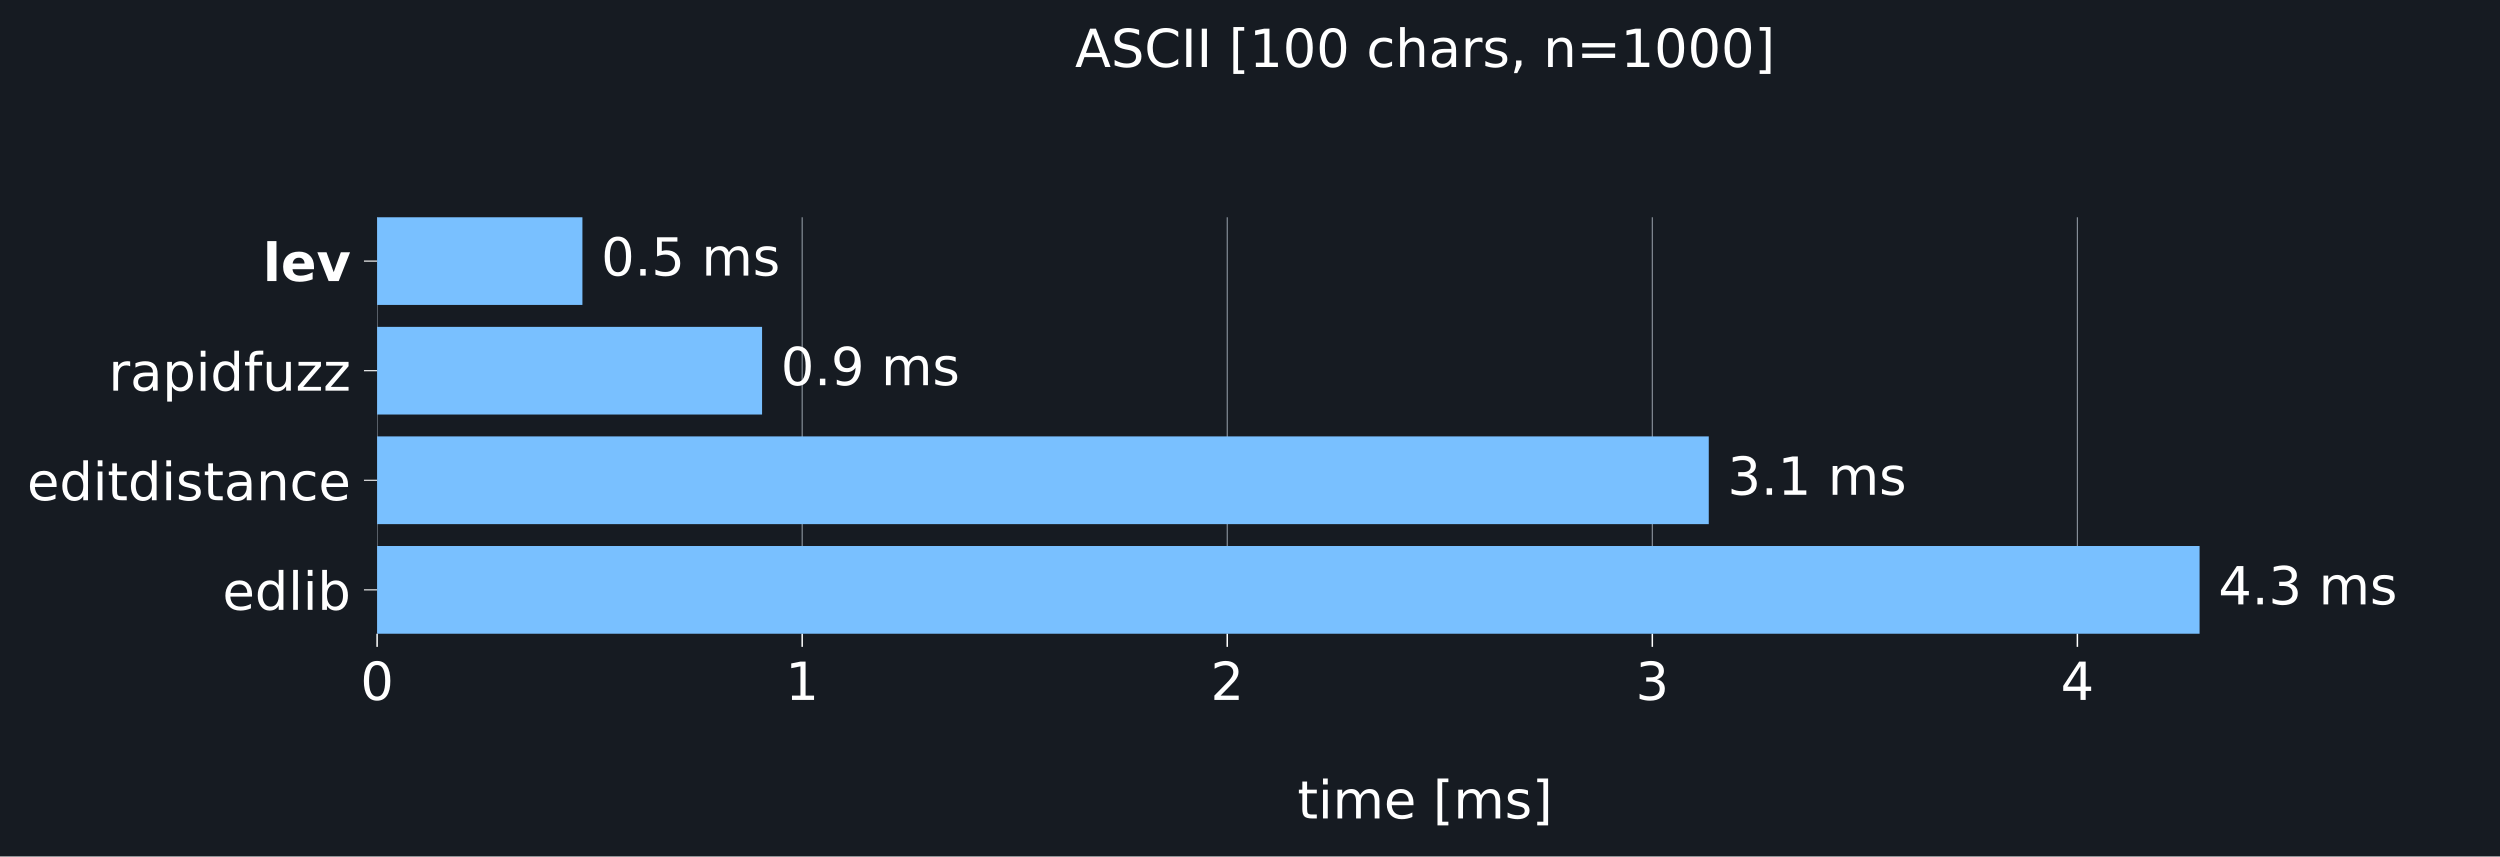
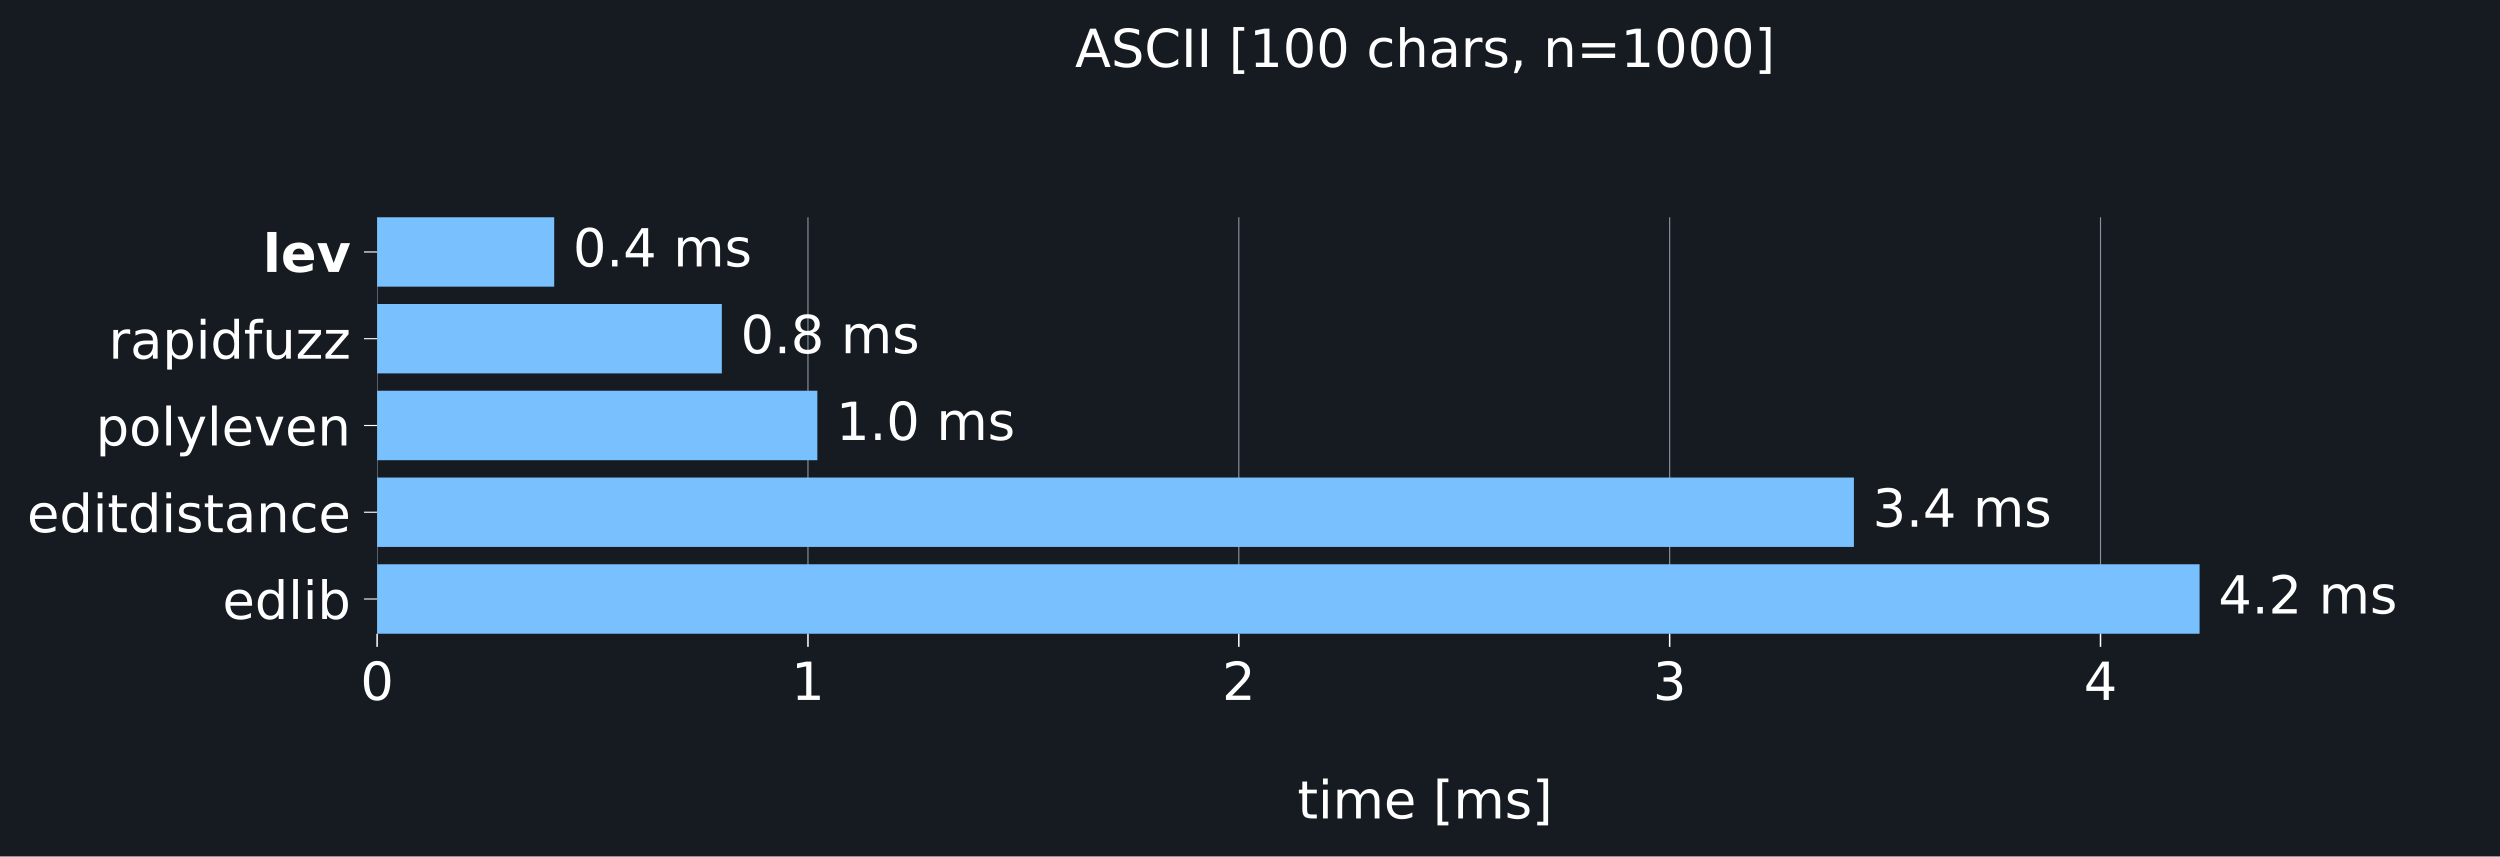
<svg xmlns="http://www.w3.org/2000/svg" xmlns:xlink="http://www.w3.org/1999/xlink" width="665.603pt" height="228.017pt" viewBox="0 0 665.603 228.017" version="1.1">
  <defs>
    <style type="text/css">*{stroke-linejoin: round; stroke-linecap: butt}</style>
  </defs>
  <g id="figure_1">
    <g id="patch_1">
      <path d="M 0 228.017 L 665.603 228.017 L 665.603 0 L 0 0 z " style="fill: #161b22" />
    </g>
    <g id="axes_1">
      <g id="patch_2">
        <path d="M 100.403 168.718 L 658.403 168.718 L 658.403 57.838 L 100.403 57.838 z " style="fill: #161b22" />
      </g>
      <g id="matplotlib.axis_1">
        <g id="xtick_1">
          <g id="line2d_1">
-             <path d="M 100.403 168.718 L 100.403 57.838 " clip-path="url(#p60e352b6a7)" style="fill: none; stroke: #8b949e; stroke-width: 0.3; stroke-linecap: square" />
+             <path d="M 100.403 168.718 L 100.403 57.838 " clip-path="url(#p1d5d387b9a)" style="fill: none; stroke: #8b949e; stroke-width: 0.3; stroke-linecap: square" />
          </g>
          <g id="line2d_2">
            <defs>
-               <path id="mbf08ded991" d="M 0 0 L 0 3.5 " style="stroke: #ffffff; stroke-width: 0.4" />
+               <path id="m684788bc4c" d="M 0 0 L 0 3.5 " style="stroke: #ffffff; stroke-width: 0.4" />
            </defs>
            <g>
-               <use xlink:href="#mbf08ded991" x="100.403" y="168.718" style="fill: #ffffff; stroke: #ffffff; stroke-width: 0.4" />
+               <use xlink:href="#m684788bc4c" x="100.403" y="168.718" style="fill: #ffffff; stroke: #ffffff; stroke-width: 0.4" />
            </g>
          </g>
          <g id="text_1">
            <g style="fill: #ffffff" transform="translate(95.94906 186.3556) scale(0.14 -0.14)">
              <defs>
                <path id="DejaVuSans-30" d="M 2034 4250 Q 1547 4250 1301 3770 Q 1056 3291 1056 2328 Q 1056 1369 1301 889 Q 1547 409 2034 409 Q 2525 409 2770 889 Q 3016 1369 3016 2328 Q 3016 3291 2770 3770 Q 2525 4250 2034 4250 z M 2034 4750 Q 2819 4750 3233 4129 Q 3647 3509 3647 2328 Q 3647 1150 3233 529 Q 2819 -91 2034 -91 Q 1250 -91 836 529 Q 422 1150 422 2328 Q 422 3509 836 4129 Q 1250 4750 2034 4750 z " transform="scale(0.015625)" />
              </defs>
              <use xlink:href="#DejaVuSans-30" />
            </g>
          </g>
        </g>
        <g id="xtick_2">
          <g id="line2d_3">
-             <path d="M 213.573 168.718 L 213.573 57.838 " clip-path="url(#p60e352b6a7)" style="fill: none; stroke: #8b949e; stroke-width: 0.3; stroke-linecap: square" />
+             <path d="M 215.113 168.718 L 215.113 57.838 " clip-path="url(#p1d5d387b9a)" style="fill: none; stroke: #8b949e; stroke-width: 0.3; stroke-linecap: square" />
          </g>
          <g id="line2d_4">
            <g>
-               <use xlink:href="#mbf08ded991" x="213.573" y="168.718" style="fill: #ffffff; stroke: #ffffff; stroke-width: 0.4" />
+               <use xlink:href="#m684788bc4c" x="215.113" y="168.718" style="fill: #ffffff; stroke: #ffffff; stroke-width: 0.4" />
            </g>
          </g>
          <g id="text_2">
-             <g style="fill: #ffffff" transform="translate(209.1193 186.3556) scale(0.14 -0.14)">
+             <g style="fill: #ffffff" transform="translate(210.6588 186.3556) scale(0.14 -0.14)">
              <defs>
                <path id="DejaVuSans-31" d="M 794 531 L 1825 531 L 1825 4091 L 703 3866 L 703 4441 L 1819 4666 L 2450 4666 L 2450 531 L 3481 531 L 3481 0 L 794 0 L 794 531 z " transform="scale(0.015625)" />
              </defs>
              <use xlink:href="#DejaVuSans-31" />
            </g>
          </g>
        </g>
        <g id="xtick_3">
          <g id="line2d_5">
-             <path d="M 326.743 168.718 L 326.743 57.838 " clip-path="url(#p60e352b6a7)" style="fill: none; stroke: #8b949e; stroke-width: 0.3; stroke-linecap: square" />
+             <path d="M 329.822 168.718 L 329.822 57.838 " clip-path="url(#p1d5d387b9a)" style="fill: none; stroke: #8b949e; stroke-width: 0.3; stroke-linecap: square" />
          </g>
          <g id="line2d_6">
            <g>
-               <use xlink:href="#mbf08ded991" x="326.743" y="168.718" style="fill: #ffffff; stroke: #ffffff; stroke-width: 0.4" />
+               <use xlink:href="#m684788bc4c" x="329.822" y="168.718" style="fill: #ffffff; stroke: #ffffff; stroke-width: 0.4" />
            </g>
          </g>
          <g id="text_3">
-             <g style="fill: #ffffff" transform="translate(322.2895 186.3556) scale(0.14 -0.14)">
+             <g style="fill: #ffffff" transform="translate(325.3685 186.3556) scale(0.14 -0.14)">
              <defs>
                <path id="DejaVuSans-32" d="M 1228 531 L 3431 531 L 3431 0 L 469 0 L 469 531 Q 828 903 1448 1529 Q 2069 2156 2228 2338 Q 2531 2678 2651 2914 Q 2772 3150 2772 3378 Q 2772 3750 2511 3984 Q 2250 4219 1831 4219 Q 1534 4219 1204 4116 Q 875 4013 500 3803 L 500 4441 Q 881 4594 1212 4672 Q 1544 4750 1819 4750 Q 2544 4750 2975 4387 Q 3406 4025 3406 3419 Q 3406 3131 3298 2873 Q 3191 2616 2906 2266 Q 2828 2175 2409 1742 Q 1991 1309 1228 531 z " transform="scale(0.015625)" />
              </defs>
              <use xlink:href="#DejaVuSans-32" />
            </g>
          </g>
        </g>
        <g id="xtick_4">
          <g id="line2d_7">
-             <path d="M 439.914 168.718 L 439.914 57.838 " clip-path="url(#p60e352b6a7)" style="fill: none; stroke: #8b949e; stroke-width: 0.3; stroke-linecap: square" />
+             <path d="M 444.532 168.718 L 444.532 57.838 " clip-path="url(#p1d5d387b9a)" style="fill: none; stroke: #8b949e; stroke-width: 0.3; stroke-linecap: square" />
          </g>
          <g id="line2d_8">
            <g>
-               <use xlink:href="#mbf08ded991" x="439.914" y="168.718" style="fill: #ffffff; stroke: #ffffff; stroke-width: 0.4" />
+               <use xlink:href="#m684788bc4c" x="444.532" y="168.718" style="fill: #ffffff; stroke: #ffffff; stroke-width: 0.4" />
            </g>
          </g>
          <g id="text_4">
-             <g style="fill: #ffffff" transform="translate(435.4598 186.3556) scale(0.14 -0.14)">
+             <g style="fill: #ffffff" transform="translate(440.0783 186.3556) scale(0.14 -0.14)">
              <defs>
                <path id="DejaVuSans-33" d="M 2597 2516 Q 3050 2419 3304 2112 Q 3559 1806 3559 1356 Q 3559 666 3084 287 Q 2609 -91 1734 -91 Q 1441 -91 1130 -33 Q 819 25 488 141 L 488 750 Q 750 597 1062 519 Q 1375 441 1716 441 Q 2309 441 2620 675 Q 2931 909 2931 1356 Q 2931 1769 2642 2001 Q 2353 2234 1838 2234 L 1294 2234 L 1294 2753 L 1863 2753 Q 2328 2753 2575 2939 Q 2822 3125 2822 3475 Q 2822 3834 2567 4026 Q 2313 4219 1838 4219 Q 1578 4219 1281 4162 Q 984 4106 628 3988 L 628 4550 Q 988 4650 1302 4700 Q 1616 4750 1894 4750 Q 2613 4750 3031 4423 Q 3450 4097 3450 3541 Q 3450 3153 3228 2886 Q 3006 2619 2597 2516 z " transform="scale(0.015625)" />
              </defs>
              <use xlink:href="#DejaVuSans-33" />
            </g>
          </g>
        </g>
        <g id="xtick_5">
          <g id="line2d_9">
-             <path d="M 553.084 168.718 L 553.084 57.838 " clip-path="url(#p60e352b6a7)" style="fill: none; stroke: #8b949e; stroke-width: 0.3; stroke-linecap: square" />
+             <path d="M 559.242 168.718 L 559.242 57.838 " clip-path="url(#p1d5d387b9a)" style="fill: none; stroke: #8b949e; stroke-width: 0.3; stroke-linecap: square" />
          </g>
          <g id="line2d_10">
            <g>
-               <use xlink:href="#mbf08ded991" x="553.084" y="168.718" style="fill: #ffffff; stroke: #ffffff; stroke-width: 0.4" />
+               <use xlink:href="#m684788bc4c" x="559.242" y="168.718" style="fill: #ffffff; stroke: #ffffff; stroke-width: 0.4" />
            </g>
          </g>
          <g id="text_5">
-             <g style="fill: #ffffff" transform="translate(548.63 186.3556) scale(0.14 -0.14)">
+             <g style="fill: #ffffff" transform="translate(554.788 186.3556) scale(0.14 -0.14)">
              <defs>
                <path id="DejaVuSans-34" d="M 2419 4116 L 825 1625 L 2419 1625 L 2419 4116 z M 2253 4666 L 3047 4666 L 3047 1625 L 3713 1625 L 3713 1100 L 3047 1100 L 3047 0 L 2419 0 L 2419 1100 L 313 1100 L 313 1709 L 2253 4666 z " transform="scale(0.015625)" />
              </defs>
              <use xlink:href="#DejaVuSans-34" />
            </g>
          </g>
        </g>
        <g id="text_6">
          <g style="fill: #ffffff" transform="translate(345.4364 217.905) scale(0.14 -0.14)">
            <defs>
              <path id="DejaVuSans-74" d="M 1172 4494 L 1172 3500 L 2356 3500 L 2356 3053 L 1172 3053 L 1172 1153 Q 1172 725 1289 603 Q 1406 481 1766 481 L 2356 481 L 2356 0 L 1766 0 Q 1100 0 847 248 Q 594 497 594 1153 L 594 3053 L 172 3053 L 172 3500 L 594 3500 L 594 4494 L 1172 4494 z " transform="scale(0.015625)" />
              <path id="DejaVuSans-69" d="M 603 3500 L 1178 3500 L 1178 0 L 603 0 L 603 3500 z M 603 4863 L 1178 4863 L 1178 4134 L 603 4134 L 603 4863 z " transform="scale(0.015625)" />
              <path id="DejaVuSans-6d" d="M 3328 2828 Q 3544 3216 3844 3400 Q 4144 3584 4550 3584 Q 5097 3584 5394 3201 Q 5691 2819 5691 2113 L 5691 0 L 5113 0 L 5113 2094 Q 5113 2597 4934 2840 Q 4756 3084 4391 3084 Q 3944 3084 3684 2787 Q 3425 2491 3425 1978 L 3425 0 L 2847 0 L 2847 2094 Q 2847 2600 2669 2842 Q 2491 3084 2119 3084 Q 1678 3084 1418 2786 Q 1159 2488 1159 1978 L 1159 0 L 581 0 L 581 3500 L 1159 3500 L 1159 2956 Q 1356 3278 1631 3431 Q 1906 3584 2284 3584 Q 2666 3584 2933 3390 Q 3200 3197 3328 2828 z " transform="scale(0.015625)" />
              <path id="DejaVuSans-65" d="M 3597 1894 L 3597 1613 L 953 1613 Q 991 1019 1311 708 Q 1631 397 2203 397 Q 2534 397 2845 478 Q 3156 559 3463 722 L 3463 178 Q 3153 47 2828 -22 Q 2503 -91 2169 -91 Q 1331 -91 842 396 Q 353 884 353 1716 Q 353 2575 817 3079 Q 1281 3584 2069 3584 Q 2775 3584 3186 3129 Q 3597 2675 3597 1894 z M 3022 2063 Q 3016 2534 2758 2815 Q 2500 3097 2075 3097 Q 1594 3097 1305 2825 Q 1016 2553 972 2059 L 3022 2063 z " transform="scale(0.015625)" />
              <path id="DejaVuSans-20" transform="scale(0.015625)" />
              <path id="DejaVuSans-5b" d="M 550 4863 L 1875 4863 L 1875 4416 L 1125 4416 L 1125 -397 L 1875 -397 L 1875 -844 L 550 -844 L 550 4863 z " transform="scale(0.015625)" />
              <path id="DejaVuSans-73" d="M 2834 3397 L 2834 2853 Q 2591 2978 2328 3040 Q 2066 3103 1784 3103 Q 1356 3103 1142 2972 Q 928 2841 928 2578 Q 928 2378 1081 2264 Q 1234 2150 1697 2047 L 1894 2003 Q 2506 1872 2764 1633 Q 3022 1394 3022 966 Q 3022 478 2636 193 Q 2250 -91 1575 -91 Q 1294 -91 989 -36 Q 684 19 347 128 L 347 722 Q 666 556 975 473 Q 1284 391 1588 391 Q 1994 391 2212 530 Q 2431 669 2431 922 Q 2431 1156 2273 1281 Q 2116 1406 1581 1522 L 1381 1569 Q 847 1681 609 1914 Q 372 2147 372 2553 Q 372 3047 722 3315 Q 1072 3584 1716 3584 Q 2034 3584 2315 3537 Q 2597 3491 2834 3397 z " transform="scale(0.015625)" />
              <path id="DejaVuSans-5d" d="M 1947 4863 L 1947 -844 L 622 -844 L 622 -397 L 1369 -397 L 1369 4416 L 622 4416 L 622 4863 L 1947 4863 z " transform="scale(0.015625)" />
            </defs>
            <use xlink:href="#DejaVuSans-74" />
            <use xlink:href="#DejaVuSans-69" transform="translate(39.20898 0)" />
            <use xlink:href="#DejaVuSans-6d" transform="translate(66.99219 0)" />
            <use xlink:href="#DejaVuSans-65" transform="translate(164.4043 0)" />
            <use xlink:href="#DejaVuSans-20" transform="translate(225.9277 0)" />
            <use xlink:href="#DejaVuSans-5b" transform="translate(257.7148 0)" />
            <use xlink:href="#DejaVuSans-6d" transform="translate(296.7285 0)" />
            <use xlink:href="#DejaVuSans-73" transform="translate(394.1406 0)" />
            <use xlink:href="#DejaVuSans-5d" transform="translate(446.2402 0)" />
          </g>
        </g>
      </g>
      <g id="matplotlib.axis_2">
        <g id="ytick_1">
          <g id="line2d_11">
            <defs>
-               <path id="m455b1953ea" d="M 0 0 L -3.5 0 " style="stroke: #ffffff; stroke-width: 0.3" />
+               <path id="m5b859b6b53" d="M 0 0 L -3.5 0 " style="stroke: #ffffff; stroke-width: 0.3" />
            </defs>
            <g>
-               <use xlink:href="#m455b1953ea" x="100.403" y="157.046" style="fill: #ffffff; stroke: #ffffff; stroke-width: 0.3" />
+               <use xlink:href="#m5b859b6b53" x="100.403" y="159.478" style="fill: #ffffff; stroke: #ffffff; stroke-width: 0.3" />
            </g>
          </g>
          <g id="text_7">
-             <g style="fill: #ffffff" transform="translate(59.23406 162.3651) scale(0.14 -0.14)">
+             <g style="fill: #ffffff" transform="translate(59.23406 164.7967) scale(0.14 -0.14)">
              <defs>
                <path id="DejaVuSans-64" d="M 2906 2969 L 2906 4863 L 3481 4863 L 3481 0 L 2906 0 L 2906 525 Q 2725 213 2448 61 Q 2172 -91 1784 -91 Q 1150 -91 751 415 Q 353 922 353 1747 Q 353 2572 751 3078 Q 1150 3584 1784 3584 Q 2172 3584 2448 3432 Q 2725 3281 2906 2969 z M 947 1747 Q 947 1113 1208 752 Q 1469 391 1925 391 Q 2381 391 2643 752 Q 2906 1113 2906 1747 Q 2906 2381 2643 2742 Q 2381 3103 1925 3103 Q 1469 3103 1208 2742 Q 947 2381 947 1747 z " transform="scale(0.015625)" />
                <path id="DejaVuSans-6c" d="M 603 4863 L 1178 4863 L 1178 0 L 603 0 L 603 4863 z " transform="scale(0.015625)" />
                <path id="DejaVuSans-62" d="M 3116 1747 Q 3116 2381 2855 2742 Q 2594 3103 2138 3103 Q 1681 3103 1420 2742 Q 1159 2381 1159 1747 Q 1159 1113 1420 752 Q 1681 391 2138 391 Q 2594 391 2855 752 Q 3116 1113 3116 1747 z M 1159 2969 Q 1341 3281 1617 3432 Q 1894 3584 2278 3584 Q 2916 3584 3314 3078 Q 3713 2572 3713 1747 Q 3713 922 3314 415 Q 2916 -91 2278 -91 Q 1894 -91 1617 61 Q 1341 213 1159 525 L 1159 0 L 581 0 L 581 4863 L 1159 4863 L 1159 2969 z " transform="scale(0.015625)" />
              </defs>
              <use xlink:href="#DejaVuSans-65" />
              <use xlink:href="#DejaVuSans-64" transform="translate(61.52344 0)" />
              <use xlink:href="#DejaVuSans-6c" transform="translate(125 0)" />
              <use xlink:href="#DejaVuSans-69" transform="translate(152.7832 0)" />
              <use xlink:href="#DejaVuSans-62" transform="translate(180.5664 0)" />
            </g>
          </g>
        </g>
        <g id="ytick_2">
          <g id="line2d_12">
            <g>
-               <use xlink:href="#m455b1953ea" x="100.403" y="127.867" style="fill: #ffffff; stroke: #ffffff; stroke-width: 0.3" />
+               <use xlink:href="#m5b859b6b53" x="100.403" y="136.378" style="fill: #ffffff; stroke: #ffffff; stroke-width: 0.3" />
            </g>
          </g>
          <g id="text_8">
-             <g style="fill: #ffffff" transform="translate(7.2 133.1862) scale(0.14 -0.14)">
+             <g style="fill: #ffffff" transform="translate(7.2 141.6967) scale(0.14 -0.14)">
              <defs>
                <path id="DejaVuSans-61" d="M 2194 1759 Q 1497 1759 1228 1600 Q 959 1441 959 1056 Q 959 750 1161 570 Q 1363 391 1709 391 Q 2188 391 2477 730 Q 2766 1069 2766 1631 L 2766 1759 L 2194 1759 z M 3341 1997 L 3341 0 L 2766 0 L 2766 531 Q 2569 213 2275 61 Q 1981 -91 1556 -91 Q 1019 -91 701 211 Q 384 513 384 1019 Q 384 1609 779 1909 Q 1175 2209 1959 2209 L 2766 2209 L 2766 2266 Q 2766 2663 2505 2880 Q 2244 3097 1772 3097 Q 1472 3097 1187 3025 Q 903 2953 641 2809 L 641 3341 Q 956 3463 1253 3523 Q 1550 3584 1831 3584 Q 2591 3584 2966 3190 Q 3341 2797 3341 1997 z " transform="scale(0.015625)" />
                <path id="DejaVuSans-6e" d="M 3513 2113 L 3513 0 L 2938 0 L 2938 2094 Q 2938 2591 2744 2837 Q 2550 3084 2163 3084 Q 1697 3084 1428 2787 Q 1159 2491 1159 1978 L 1159 0 L 581 0 L 581 3500 L 1159 3500 L 1159 2956 Q 1366 3272 1645 3428 Q 1925 3584 2291 3584 Q 2894 3584 3203 3211 Q 3513 2838 3513 2113 z " transform="scale(0.015625)" />
                <path id="DejaVuSans-63" d="M 3122 3366 L 3122 2828 Q 2878 2963 2633 3030 Q 2388 3097 2138 3097 Q 1578 3097 1268 2742 Q 959 2388 959 1747 Q 959 1106 1268 751 Q 1578 397 2138 397 Q 2388 397 2633 464 Q 2878 531 3122 666 L 3122 134 Q 2881 22 2623 -34 Q 2366 -91 2075 -91 Q 1284 -91 818 406 Q 353 903 353 1747 Q 353 2603 823 3093 Q 1294 3584 2113 3584 Q 2378 3584 2631 3529 Q 2884 3475 3122 3366 z " transform="scale(0.015625)" />
              </defs>
              <use xlink:href="#DejaVuSans-65" />
              <use xlink:href="#DejaVuSans-64" transform="translate(61.52344 0)" />
              <use xlink:href="#DejaVuSans-69" transform="translate(125 0)" />
              <use xlink:href="#DejaVuSans-74" transform="translate(152.7832 0)" />
              <use xlink:href="#DejaVuSans-64" transform="translate(191.9922 0)" />
              <use xlink:href="#DejaVuSans-69" transform="translate(255.4688 0)" />
              <use xlink:href="#DejaVuSans-73" transform="translate(283.252 0)" />
              <use xlink:href="#DejaVuSans-74" transform="translate(335.3516 0)" />
              <use xlink:href="#DejaVuSans-61" transform="translate(374.5605 0)" />
              <use xlink:href="#DejaVuSans-6e" transform="translate(435.8398 0)" />
              <use xlink:href="#DejaVuSans-63" transform="translate(499.2188 0)" />
              <use xlink:href="#DejaVuSans-65" transform="translate(554.1992 0)" />
            </g>
          </g>
        </g>
        <g id="ytick_3">
          <g id="line2d_13">
            <g>
-               <use xlink:href="#m455b1953ea" x="100.403" y="98.688" style="fill: #ffffff; stroke: #ffffff; stroke-width: 0.3" />
+               <use xlink:href="#m5b859b6b53" x="100.403" y="113.278" style="fill: #ffffff; stroke: #ffffff; stroke-width: 0.3" />
            </g>
          </g>
          <g id="text_9">
-             <g style="fill: #ffffff" transform="translate(28.90656 104.0072) scale(0.14 -0.14)">
+             <g style="fill: #ffffff" transform="translate(25.49625 118.5967) scale(0.14 -0.14)">
+               <defs>
+                 <path id="DejaVuSans-70" d="M 1159 525 L 1159 -1331 L 581 -1331 L 581 3500 L 1159 3500 L 1159 2969 Q 1341 3281 1617 3432 Q 1894 3584 2278 3584 Q 2916 3584 3314 3078 Q 3713 2572 3713 1747 Q 3713 922 3314 415 Q 2916 -91 2278 -91 Q 1894 -91 1617 61 Q 1341 213 1159 525 z M 3116 1747 Q 3116 2381 2855 2742 Q 2594 3103 2138 3103 Q 1681 3103 1420 2742 Q 1159 2381 1159 1747 Q 1159 1113 1420 752 Q 1681 391 2138 391 Q 2594 391 2855 752 Q 3116 1113 3116 1747 z " transform="scale(0.015625)" />
+                 <path id="DejaVuSans-6f" d="M 1959 3097 Q 1497 3097 1228 2736 Q 959 2375 959 1747 Q 959 1119 1226 758 Q 1494 397 1959 397 Q 2419 397 2687 759 Q 2956 1122 2956 1747 Q 2956 2369 2687 2733 Q 2419 3097 1959 3097 z M 1959 3584 Q 2709 3584 3137 3096 Q 3566 2609 3566 1747 Q 3566 888 3137 398 Q 2709 -91 1959 -91 Q 1206 -91 779 398 Q 353 888 353 1747 Q 353 2609 779 3096 Q 1206 3584 1959 3584 z " transform="scale(0.015625)" />
+                 <path id="DejaVuSans-79" d="M 2059 -325 Q 1816 -950 1584 -1140 Q 1353 -1331 966 -1331 L 506 -1331 L 506 -850 L 844 -850 Q 1081 -850 1212 -737 Q 1344 -625 1503 -206 L 1606 56 L 191 3500 L 800 3500 L 1894 763 L 2988 3500 L 3597 3500 L 2059 -325 z " transform="scale(0.015625)" />
+                 <path id="DejaVuSans-76" d="M 191 3500 L 800 3500 L 1894 563 L 2988 3500 L 3597 3500 L 2284 0 L 1503 0 L 191 3500 z " transform="scale(0.015625)" />
+               </defs>
+               <use xlink:href="#DejaVuSans-70" />
+               <use xlink:href="#DejaVuSans-6f" transform="translate(63.47656 0)" />
+               <use xlink:href="#DejaVuSans-6c" transform="translate(124.6582 0)" />
+               <use xlink:href="#DejaVuSans-79" transform="translate(152.4414 0)" />
+               <use xlink:href="#DejaVuSans-6c" transform="translate(211.6211 0)" />
+               <use xlink:href="#DejaVuSans-65" transform="translate(239.4043 0)" />
+               <use xlink:href="#DejaVuSans-76" transform="translate(300.9277 0)" />
+               <use xlink:href="#DejaVuSans-65" transform="translate(360.1074 0)" />
+               <use xlink:href="#DejaVuSans-6e" transform="translate(421.6309 0)" />
+             </g>
+           </g>
+         </g>
+         <g id="ytick_4">
+           <g id="line2d_14">
+             <g>
+               <use xlink:href="#m5b859b6b53" x="100.403" y="90.178" style="fill: #ffffff; stroke: #ffffff; stroke-width: 0.3" />
+             </g>
+           </g>
+           <g id="text_10">
+             <g style="fill: #ffffff" transform="translate(28.90656 95.49672) scale(0.14 -0.14)">
              <defs>
                <path id="DejaVuSans-72" d="M 2631 2963 Q 2534 3019 2420 3045 Q 2306 3072 2169 3072 Q 1681 3072 1420 2755 Q 1159 2438 1159 1844 L 1159 0 L 581 0 L 581 3500 L 1159 3500 L 1159 2956 Q 1341 3275 1631 3429 Q 1922 3584 2338 3584 Q 2397 3584 2469 3576 Q 2541 3569 2628 3553 L 2631 2963 z " transform="scale(0.015625)" />
-                 <path id="DejaVuSans-70" d="M 1159 525 L 1159 -1331 L 581 -1331 L 581 3500 L 1159 3500 L 1159 2969 Q 1341 3281 1617 3432 Q 1894 3584 2278 3584 Q 2916 3584 3314 3078 Q 3713 2572 3713 1747 Q 3713 922 3314 415 Q 2916 -91 2278 -91 Q 1894 -91 1617 61 Q 1341 213 1159 525 z M 3116 1747 Q 3116 2381 2855 2742 Q 2594 3103 2138 3103 Q 1681 3103 1420 2742 Q 1159 2381 1159 1747 Q 1159 1113 1420 752 Q 1681 391 2138 391 Q 2594 391 2855 752 Q 3116 1113 3116 1747 z " transform="scale(0.015625)" />
                <path id="DejaVuSans-66" d="M 2375 4863 L 2375 4384 L 1825 4384 Q 1516 4384 1395 4259 Q 1275 4134 1275 3809 L 1275 3500 L 2222 3500 L 2222 3053 L 1275 3053 L 1275 0 L 697 0 L 697 3053 L 147 3053 L 147 3500 L 697 3500 L 697 3744 Q 697 4328 969 4595 Q 1241 4863 1831 4863 L 2375 4863 z " transform="scale(0.015625)" />
                <path id="DejaVuSans-75" d="M 544 1381 L 544 3500 L 1119 3500 L 1119 1403 Q 1119 906 1312 657 Q 1506 409 1894 409 Q 2359 409 2629 706 Q 2900 1003 2900 1516 L 2900 3500 L 3475 3500 L 3475 0 L 2900 0 L 2900 538 Q 2691 219 2414 64 Q 2138 -91 1772 -91 Q 1169 -91 856 284 Q 544 659 544 1381 z M 1991 3584 L 1991 3584 z " transform="scale(0.015625)" />
                <path id="DejaVuSans-7a" d="M 353 3500 L 3084 3500 L 3084 2975 L 922 459 L 3084 459 L 3084 0 L 275 0 L 275 525 L 2438 3041 L 353 3041 L 353 3500 z " transform="scale(0.015625)" />
              </defs>
              <use xlink:href="#DejaVuSans-72" />
              <use xlink:href="#DejaVuSans-61" transform="translate(41.11328 0)" />
              <use xlink:href="#DejaVuSans-70" transform="translate(102.3926 0)" />
              <use xlink:href="#DejaVuSans-69" transform="translate(165.8691 0)" />
              <use xlink:href="#DejaVuSans-64" transform="translate(193.6523 0)" />
              <use xlink:href="#DejaVuSans-66" transform="translate(257.1289 0)" />
              <use xlink:href="#DejaVuSans-75" transform="translate(292.334 0)" />
              <use xlink:href="#DejaVuSans-7a" transform="translate(355.7129 0)" />
              <use xlink:href="#DejaVuSans-7a" transform="translate(408.2031 0)" />
            </g>
          </g>
        </g>
-         <g id="ytick_4">
-           <g id="line2d_14">
-             <g>
-               <use xlink:href="#m455b1953ea" x="100.403" y="69.509" style="fill: #ffffff; stroke: #ffffff; stroke-width: 0.3" />
-             </g>
-           </g>
-           <g id="text_10">
-             <g style="fill: #ffffff" transform="translate(69.98125 74.8283) scale(0.14 -0.14)">
+         <g id="ytick_5">
+           <g id="line2d_15">
+             <g>
+               <use xlink:href="#m5b859b6b53" x="100.403" y="67.078" style="fill: #ffffff; stroke: #ffffff; stroke-width: 0.3" />
+             </g>
+           </g>
+           <g id="text_11">
+             <g style="fill: #ffffff" transform="translate(69.98125 72.39672) scale(0.14 -0.14)">
              <defs>
                <path id="DejaVuSans-Bold-6c" d="M 538 4863 L 1656 4863 L 1656 0 L 538 0 L 538 4863 z " transform="scale(0.015625)" />
                <path id="DejaVuSans-Bold-65" d="M 4031 1759 L 4031 1441 L 1416 1441 Q 1456 1047 1700 850 Q 1944 653 2381 653 Q 2734 653 3104 758 Q 3475 863 3866 1075 L 3866 213 Q 3469 63 3072 -14 Q 2675 -91 2278 -91 Q 1328 -91 801 392 Q 275 875 275 1747 Q 275 2603 792 3093 Q 1309 3584 2216 3584 Q 3041 3584 3536 3087 Q 4031 2591 4031 1759 z M 2881 2131 Q 2881 2450 2695 2645 Q 2509 2841 2209 2841 Q 1884 2841 1681 2658 Q 1478 2475 1428 2131 L 2881 2131 z " transform="scale(0.015625)" />
                <path id="DejaVuSans-Bold-76" d="M 97 3500 L 1216 3500 L 2088 1081 L 2956 3500 L 4078 3500 L 2700 0 L 1472 0 L 97 3500 z " transform="scale(0.015625)" />
              </defs>
              <use xlink:href="#DejaVuSans-Bold-6c" />
              <use xlink:href="#DejaVuSans-Bold-65" transform="translate(34.27734 0)" />
              <use xlink:href="#DejaVuSans-Bold-76" transform="translate(102.0996 0)" />
            </g>
          </g>
        </g>
      </g>
      <g id="patch_3">
-         <path d="M 100.403 168.718 L 585.62 168.718 L 585.62 145.375 L 100.403 145.375 z " clip-path="url(#p60e352b6a7)" style="fill: #79c0ff" />
+         <path d="M 100.403 168.718 L 585.62 168.718 L 585.62 150.238 L 100.403 150.238 z " clip-path="url(#p1d5d387b9a)" style="fill: #79c0ff" />
      </g>
      <g id="patch_4">
-         <path d="M 100.403 139.539 L 454.946 139.539 L 454.946 116.196 L 100.403 116.196 z " clip-path="url(#p60e352b6a7)" style="fill: #79c0ff" />
+         <path d="M 100.403 145.618 L 493.585 145.618 L 493.585 127.138 L 100.403 127.138 z " clip-path="url(#p1d5d387b9a)" style="fill: #79c0ff" />
      </g>
      <g id="patch_5">
-         <path d="M 100.403 110.36 L 202.893 110.36 L 202.893 87.017 L 100.403 87.017 z " clip-path="url(#p60e352b6a7)" style="fill: #79c0ff" />
+         <path d="M 100.403 122.518 L 217.612 122.518 L 217.612 104.038 L 100.403 104.038 z " clip-path="url(#p1d5d387b9a)" style="fill: #79c0ff" />
      </g>
      <g id="patch_6">
-         <path d="M 100.403 81.181 L 155.064 81.181 L 155.064 57.838 L 100.403 57.838 z " clip-path="url(#p60e352b6a7)" style="fill: #79c0ff" />
-       </g>
-       <g id="text_11">
-         <g style="fill: #ffffff" transform="translate(590.6202 160.9094) scale(0.14 -0.14)">
+         <path d="M 100.403 99.418 L 192.18 99.418 L 192.18 80.938 L 100.403 80.938 z " clip-path="url(#p1d5d387b9a)" style="fill: #79c0ff" />
+       </g>
+       <g id="patch_7">
+         <path d="M 100.403 76.318 L 147.553 76.318 L 147.553 57.838 L 100.403 57.838 z " clip-path="url(#p1d5d387b9a)" style="fill: #79c0ff" />
+       </g>
+       <g id="text_12">
+         <g style="fill: #ffffff" transform="translate(590.6202 163.3409) scale(0.14 -0.14)">
          <defs>
            <path id="DejaVuSans-2e" d="M 684 794 L 1344 794 L 1344 0 L 684 0 L 684 794 z " transform="scale(0.015625)" />
          </defs>
          <use xlink:href="#DejaVuSans-34" />
          <use xlink:href="#DejaVuSans-2e" transform="translate(63.62305 0)" />
-           <use xlink:href="#DejaVuSans-33" transform="translate(95.41016 0)" />
-           <use xlink:href="#DejaVuSans-20" transform="translate(159.0332 0)" />
-           <use xlink:href="#DejaVuSans-6d" transform="translate(190.8203 0)" />
-           <use xlink:href="#DejaVuSans-73" transform="translate(288.2324 0)" />
-         </g>
-       </g>
-       <g id="text_12">
-         <g style="fill: #ffffff" transform="translate(459.9464 131.7304) scale(0.14 -0.14)">
+           <use xlink:href="#DejaVuSans-32" transform="translate(95.41016 0)" />
+           <use xlink:href="#DejaVuSans-20" transform="translate(159.0332 0)" />
+           <use xlink:href="#DejaVuSans-6d" transform="translate(190.8203 0)" />
+           <use xlink:href="#DejaVuSans-73" transform="translate(288.2324 0)" />
+         </g>
+       </g>
+       <g id="text_13">
+         <g style="fill: #ffffff" transform="translate(498.5848 140.2409) scale(0.14 -0.14)">
          <use xlink:href="#DejaVuSans-33" />
          <use xlink:href="#DejaVuSans-2e" transform="translate(63.62305 0)" />
-           <use xlink:href="#DejaVuSans-31" transform="translate(95.41016 0)" />
-           <use xlink:href="#DejaVuSans-20" transform="translate(159.0332 0)" />
-           <use xlink:href="#DejaVuSans-6d" transform="translate(190.8203 0)" />
-           <use xlink:href="#DejaVuSans-73" transform="translate(288.2324 0)" />
-         </g>
-       </g>
-       <g id="text_13">
-         <g style="fill: #ffffff" transform="translate(207.8926 102.5515) scale(0.14 -0.14)">
+           <use xlink:href="#DejaVuSans-34" transform="translate(95.41016 0)" />
+           <use xlink:href="#DejaVuSans-20" transform="translate(159.0332 0)" />
+           <use xlink:href="#DejaVuSans-6d" transform="translate(190.8203 0)" />
+           <use xlink:href="#DejaVuSans-73" transform="translate(288.2324 0)" />
+         </g>
+       </g>
+       <g id="text_14">
+         <g style="fill: #ffffff" transform="translate(222.6123 117.1409) scale(0.14 -0.14)">
+           <use xlink:href="#DejaVuSans-31" />
+           <use xlink:href="#DejaVuSans-2e" transform="translate(63.62305 0)" />
+           <use xlink:href="#DejaVuSans-30" transform="translate(95.41016 0)" />
+           <use xlink:href="#DejaVuSans-20" transform="translate(159.0332 0)" />
+           <use xlink:href="#DejaVuSans-6d" transform="translate(190.8203 0)" />
+           <use xlink:href="#DejaVuSans-73" transform="translate(288.2324 0)" />
+         </g>
+       </g>
+       <g id="text_15">
+         <g style="fill: #ffffff" transform="translate(197.1801 94.04094) scale(0.14 -0.14)">
          <defs>
-             <path id="DejaVuSans-39" d="M 703 97 L 703 672 Q 941 559 1184 500 Q 1428 441 1663 441 Q 2288 441 2617 861 Q 2947 1281 2994 2138 Q 2813 1869 2534 1725 Q 2256 1581 1919 1581 Q 1219 1581 811 2004 Q 403 2428 403 3163 Q 403 3881 828 4315 Q 1253 4750 1959 4750 Q 2769 4750 3195 4129 Q 3622 3509 3622 2328 Q 3622 1225 3098 567 Q 2575 -91 1691 -91 Q 1453 -91 1209 -44 Q 966 3 703 97 z M 1959 2075 Q 2384 2075 2632 2365 Q 2881 2656 2881 3163 Q 2881 3666 2632 3958 Q 2384 4250 1959 4250 Q 1534 4250 1286 3958 Q 1038 3666 1038 3163 Q 1038 2656 1286 2365 Q 1534 2075 1959 2075 z " transform="scale(0.015625)" />
+             <path id="DejaVuSans-38" d="M 2034 2216 Q 1584 2216 1326 1975 Q 1069 1734 1069 1313 Q 1069 891 1326 650 Q 1584 409 2034 409 Q 2484 409 2743 651 Q 3003 894 3003 1313 Q 3003 1734 2745 1975 Q 2488 2216 2034 2216 z M 1403 2484 Q 997 2584 770 2862 Q 544 3141 544 3541 Q 544 4100 942 4425 Q 1341 4750 2034 4750 Q 2731 4750 3128 4425 Q 3525 4100 3525 3541 Q 3525 3141 3298 2862 Q 3072 2584 2669 2484 Q 3125 2378 3379 2068 Q 3634 1759 3634 1313 Q 3634 634 3220 271 Q 2806 -91 2034 -91 Q 1263 -91 848 271 Q 434 634 434 1313 Q 434 1759 690 2068 Q 947 2378 1403 2484 z M 1172 3481 Q 1172 3119 1398 2916 Q 1625 2713 2034 2713 Q 2441 2713 2670 2916 Q 2900 3119 2900 3481 Q 2900 3844 2670 4047 Q 2441 4250 2034 4250 Q 1625 4250 1398 4047 Q 1172 3844 1172 3481 z " transform="scale(0.015625)" />
          </defs>
          <use xlink:href="#DejaVuSans-30" />
          <use xlink:href="#DejaVuSans-2e" transform="translate(63.62305 0)" />
-           <use xlink:href="#DejaVuSans-39" transform="translate(95.41016 0)" />
-           <use xlink:href="#DejaVuSans-20" transform="translate(159.0332 0)" />
-           <use xlink:href="#DejaVuSans-6d" transform="translate(190.8203 0)" />
-           <use xlink:href="#DejaVuSans-73" transform="translate(288.2324 0)" />
-         </g>
-       </g>
-       <g id="text_14">
-         <g style="fill: #ffffff" transform="translate(160.064 73.37252) scale(0.14 -0.14)">
-           <defs>
-             <path id="DejaVuSans-35" d="M 691 4666 L 3169 4666 L 3169 4134 L 1269 4134 L 1269 2991 Q 1406 3038 1543 3061 Q 1681 3084 1819 3084 Q 2600 3084 3056 2656 Q 3513 2228 3513 1497 Q 3513 744 3044 326 Q 2575 -91 1722 -91 Q 1428 -91 1123 -41 Q 819 9 494 109 L 494 744 Q 775 591 1075 516 Q 1375 441 1709 441 Q 2250 441 2565 725 Q 2881 1009 2881 1497 Q 2881 1984 2565 2268 Q 2250 2553 1709 2553 Q 1456 2553 1204 2497 Q 953 2441 691 2322 L 691 4666 z " transform="scale(0.015625)" />
-           </defs>
+           <use xlink:href="#DejaVuSans-38" transform="translate(95.41016 0)" />
+           <use xlink:href="#DejaVuSans-20" transform="translate(159.0332 0)" />
+           <use xlink:href="#DejaVuSans-6d" transform="translate(190.8203 0)" />
+           <use xlink:href="#DejaVuSans-73" transform="translate(288.2324 0)" />
+         </g>
+       </g>
+       <g id="text_16">
+         <g style="fill: #ffffff" transform="translate(152.5533 70.94094) scale(0.14 -0.14)">
          <use xlink:href="#DejaVuSans-30" />
          <use xlink:href="#DejaVuSans-2e" transform="translate(63.62305 0)" />
-           <use xlink:href="#DejaVuSans-35" transform="translate(95.41016 0)" />
-           <use xlink:href="#DejaVuSans-20" transform="translate(159.0332 0)" />
-           <use xlink:href="#DejaVuSans-6d" transform="translate(190.8203 0)" />
-           <use xlink:href="#DejaVuSans-73" transform="translate(288.2324 0)" />
-         </g>
-       </g>
-       <g id="text_15">
+           <use xlink:href="#DejaVuSans-34" transform="translate(95.41016 0)" />
+           <use xlink:href="#DejaVuSans-20" transform="translate(159.0332 0)" />
+           <use xlink:href="#DejaVuSans-6d" transform="translate(190.8203 0)" />
+           <use xlink:href="#DejaVuSans-73" transform="translate(288.2324 0)" />
+         </g>
+       </g>
+       <g id="text_17">
        <g style="fill: #ffffff" transform="translate(286.2142 17.83781) scale(0.14 -0.14)">
          <defs>
            <path id="DejaVuSans-41" d="M 2188 4044 L 1331 1722 L 3047 1722 L 2188 4044 z M 1831 4666 L 2547 4666 L 4325 0 L 3669 0 L 3244 1197 L 1141 1197 L 716 0 L 50 0 L 1831 4666 z " transform="scale(0.015625)" />
            <path id="DejaVuSans-53" d="M 3425 4513 L 3425 3897 Q 3066 4069 2747 4153 Q 2428 4238 2131 4238 Q 1616 4238 1336 4038 Q 1056 3838 1056 3469 Q 1056 3159 1242 3001 Q 1428 2844 1947 2747 L 2328 2669 Q 3034 2534 3370 2195 Q 3706 1856 3706 1288 Q 3706 609 3251 259 Q 2797 -91 1919 -91 Q 1588 -91 1214 -16 Q 841 59 441 206 L 441 856 Q 825 641 1194 531 Q 1563 422 1919 422 Q 2459 422 2753 634 Q 3047 847 3047 1241 Q 3047 1584 2836 1778 Q 2625 1972 2144 2069 L 1759 2144 Q 1053 2284 737 2584 Q 422 2884 422 3419 Q 422 4038 858 4394 Q 1294 4750 2059 4750 Q 2388 4750 2728 4690 Q 3069 4631 3425 4513 z " transform="scale(0.015625)" />
            <path id="DejaVuSans-43" d="M 4122 4306 L 4122 3641 Q 3803 3938 3442 4084 Q 3081 4231 2675 4231 Q 1875 4231 1450 3742 Q 1025 3253 1025 2328 Q 1025 1406 1450 917 Q 1875 428 2675 428 Q 3081 428 3442 575 Q 3803 722 4122 1019 L 4122 359 Q 3791 134 3420 21 Q 3050 -91 2638 -91 Q 1578 -91 968 557 Q 359 1206 359 2328 Q 359 3453 968 4101 Q 1578 4750 2638 4750 Q 3056 4750 3426 4639 Q 3797 4528 4122 4306 z " transform="scale(0.015625)" />
            <path id="DejaVuSans-49" d="M 628 4666 L 1259 4666 L 1259 0 L 628 0 L 628 4666 z " transform="scale(0.015625)" />
            <path id="DejaVuSans-68" d="M 3513 2113 L 3513 0 L 2938 0 L 2938 2094 Q 2938 2591 2744 2837 Q 2550 3084 2163 3084 Q 1697 3084 1428 2787 Q 1159 2491 1159 1978 L 1159 0 L 581 0 L 581 4863 L 1159 4863 L 1159 2956 Q 1366 3272 1645 3428 Q 1925 3584 2291 3584 Q 2894 3584 3203 3211 Q 3513 2838 3513 2113 z " transform="scale(0.015625)" />
            <path id="DejaVuSans-2c" d="M 750 794 L 1409 794 L 1409 256 L 897 -744 L 494 -744 L 750 256 L 750 794 z " transform="scale(0.015625)" />
            <path id="DejaVuSans-3d" d="M 678 2906 L 4684 2906 L 4684 2381 L 678 2381 L 678 2906 z M 678 1631 L 4684 1631 L 4684 1100 L 678 1100 L 678 1631 z " transform="scale(0.015625)" />
          </defs>
          <use xlink:href="#DejaVuSans-41" />
          <use xlink:href="#DejaVuSans-53" transform="translate(68.4082 0)" />
          <use xlink:href="#DejaVuSans-43" transform="translate(131.8848 0)" />
          <use xlink:href="#DejaVuSans-49" transform="translate(201.709 0)" />
          <use xlink:href="#DejaVuSans-49" transform="translate(231.2012 0)" />
          <use xlink:href="#DejaVuSans-20" transform="translate(260.6934 0)" />
          <use xlink:href="#DejaVuSans-5b" transform="translate(292.4805 0)" />
          <use xlink:href="#DejaVuSans-31" transform="translate(331.4941 0)" />
          <use xlink:href="#DejaVuSans-30" transform="translate(395.1172 0)" />
          <use xlink:href="#DejaVuSans-30" transform="translate(458.7402 0)" />
          <use xlink:href="#DejaVuSans-20" transform="translate(522.3633 0)" />
          <use xlink:href="#DejaVuSans-63" transform="translate(554.1504 0)" />
          <use xlink:href="#DejaVuSans-68" transform="translate(609.1309 0)" />
          <use xlink:href="#DejaVuSans-61" transform="translate(672.5098 0)" />
          <use xlink:href="#DejaVuSans-72" transform="translate(733.7891 0)" />
          <use xlink:href="#DejaVuSans-73" transform="translate(774.9023 0)" />
          <use xlink:href="#DejaVuSans-2c" transform="translate(827.002 0)" />
          <use xlink:href="#DejaVuSans-20" transform="translate(858.7891 0)" />
          <use xlink:href="#DejaVuSans-6e" transform="translate(890.5762 0)" />
          <use xlink:href="#DejaVuSans-3d" transform="translate(953.9551 0)" />
          <use xlink:href="#DejaVuSans-31" transform="translate(1037.744 0)" />
          <use xlink:href="#DejaVuSans-30" transform="translate(1101.367 0)" />
          <use xlink:href="#DejaVuSans-30" transform="translate(1164.99 0)" />
          <use xlink:href="#DejaVuSans-30" transform="translate(1228.613 0)" />
          <use xlink:href="#DejaVuSans-5d" transform="translate(1292.236 0)" />
        </g>
      </g>
    </g>
  </g>
  <defs>
-     <clipPath id="p60e352b6a7">
+     <clipPath id="p1d5d387b9a">
      <rect x="100.403" y="57.838" width="558" height="110.88" />
    </clipPath>
  </defs>
</svg>
